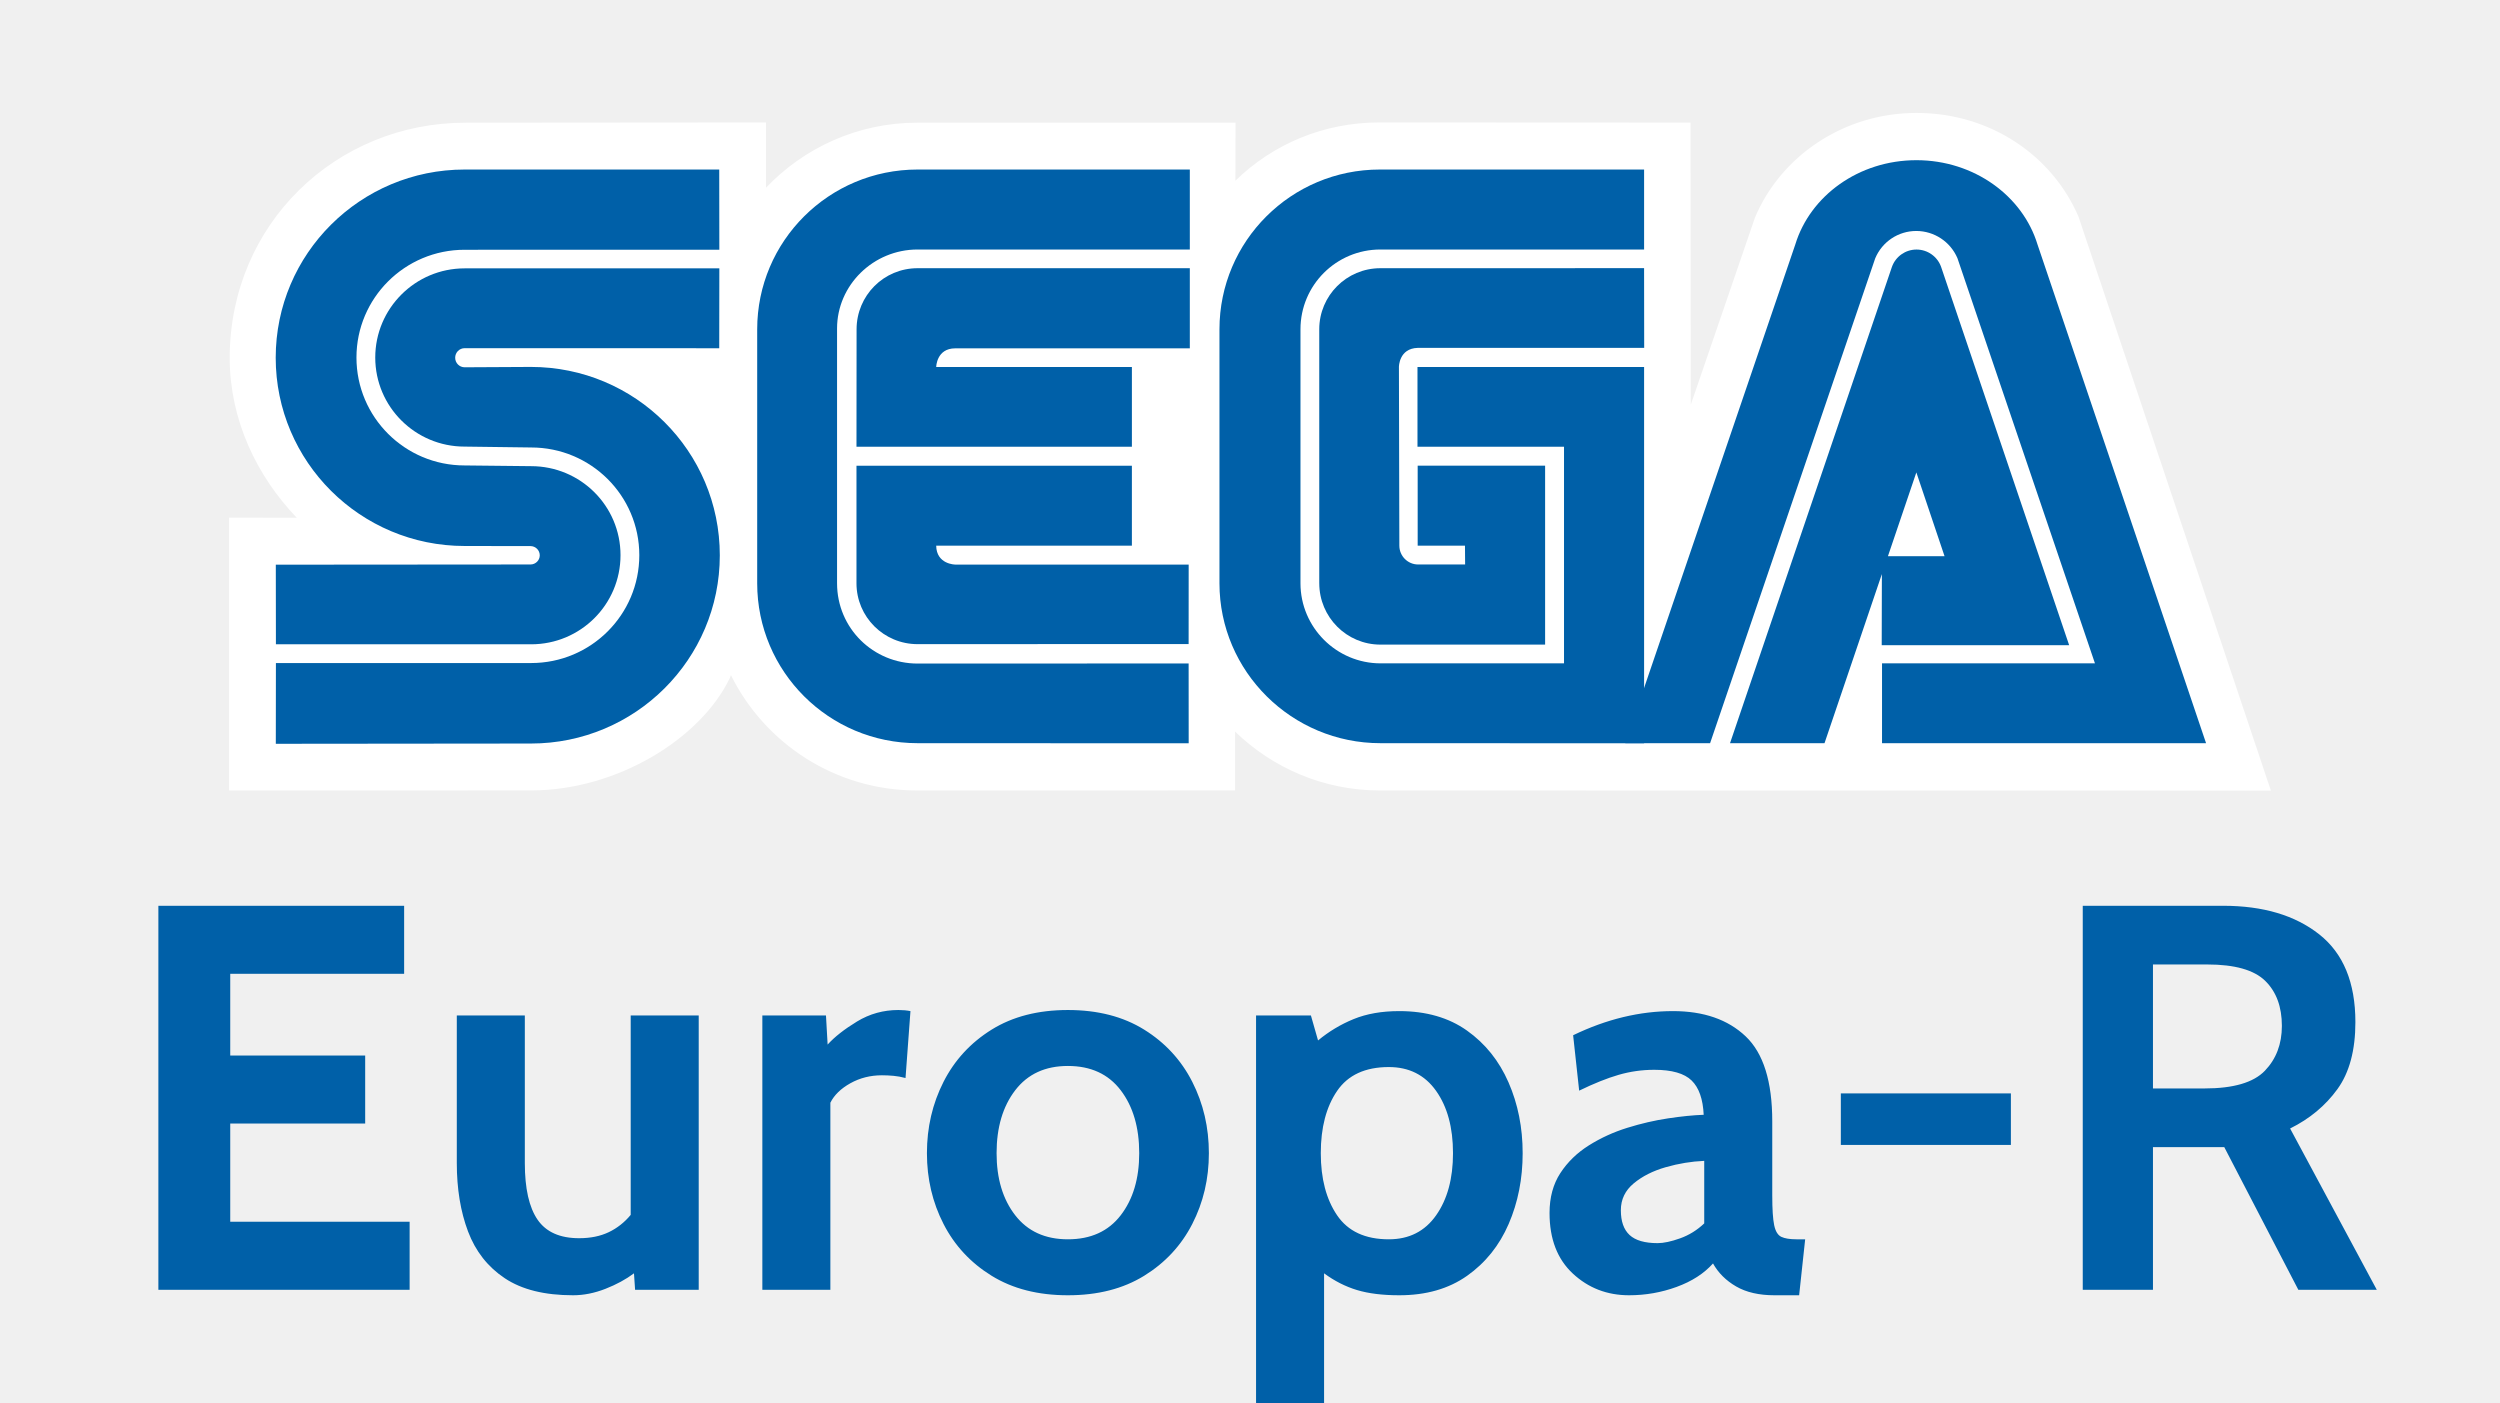
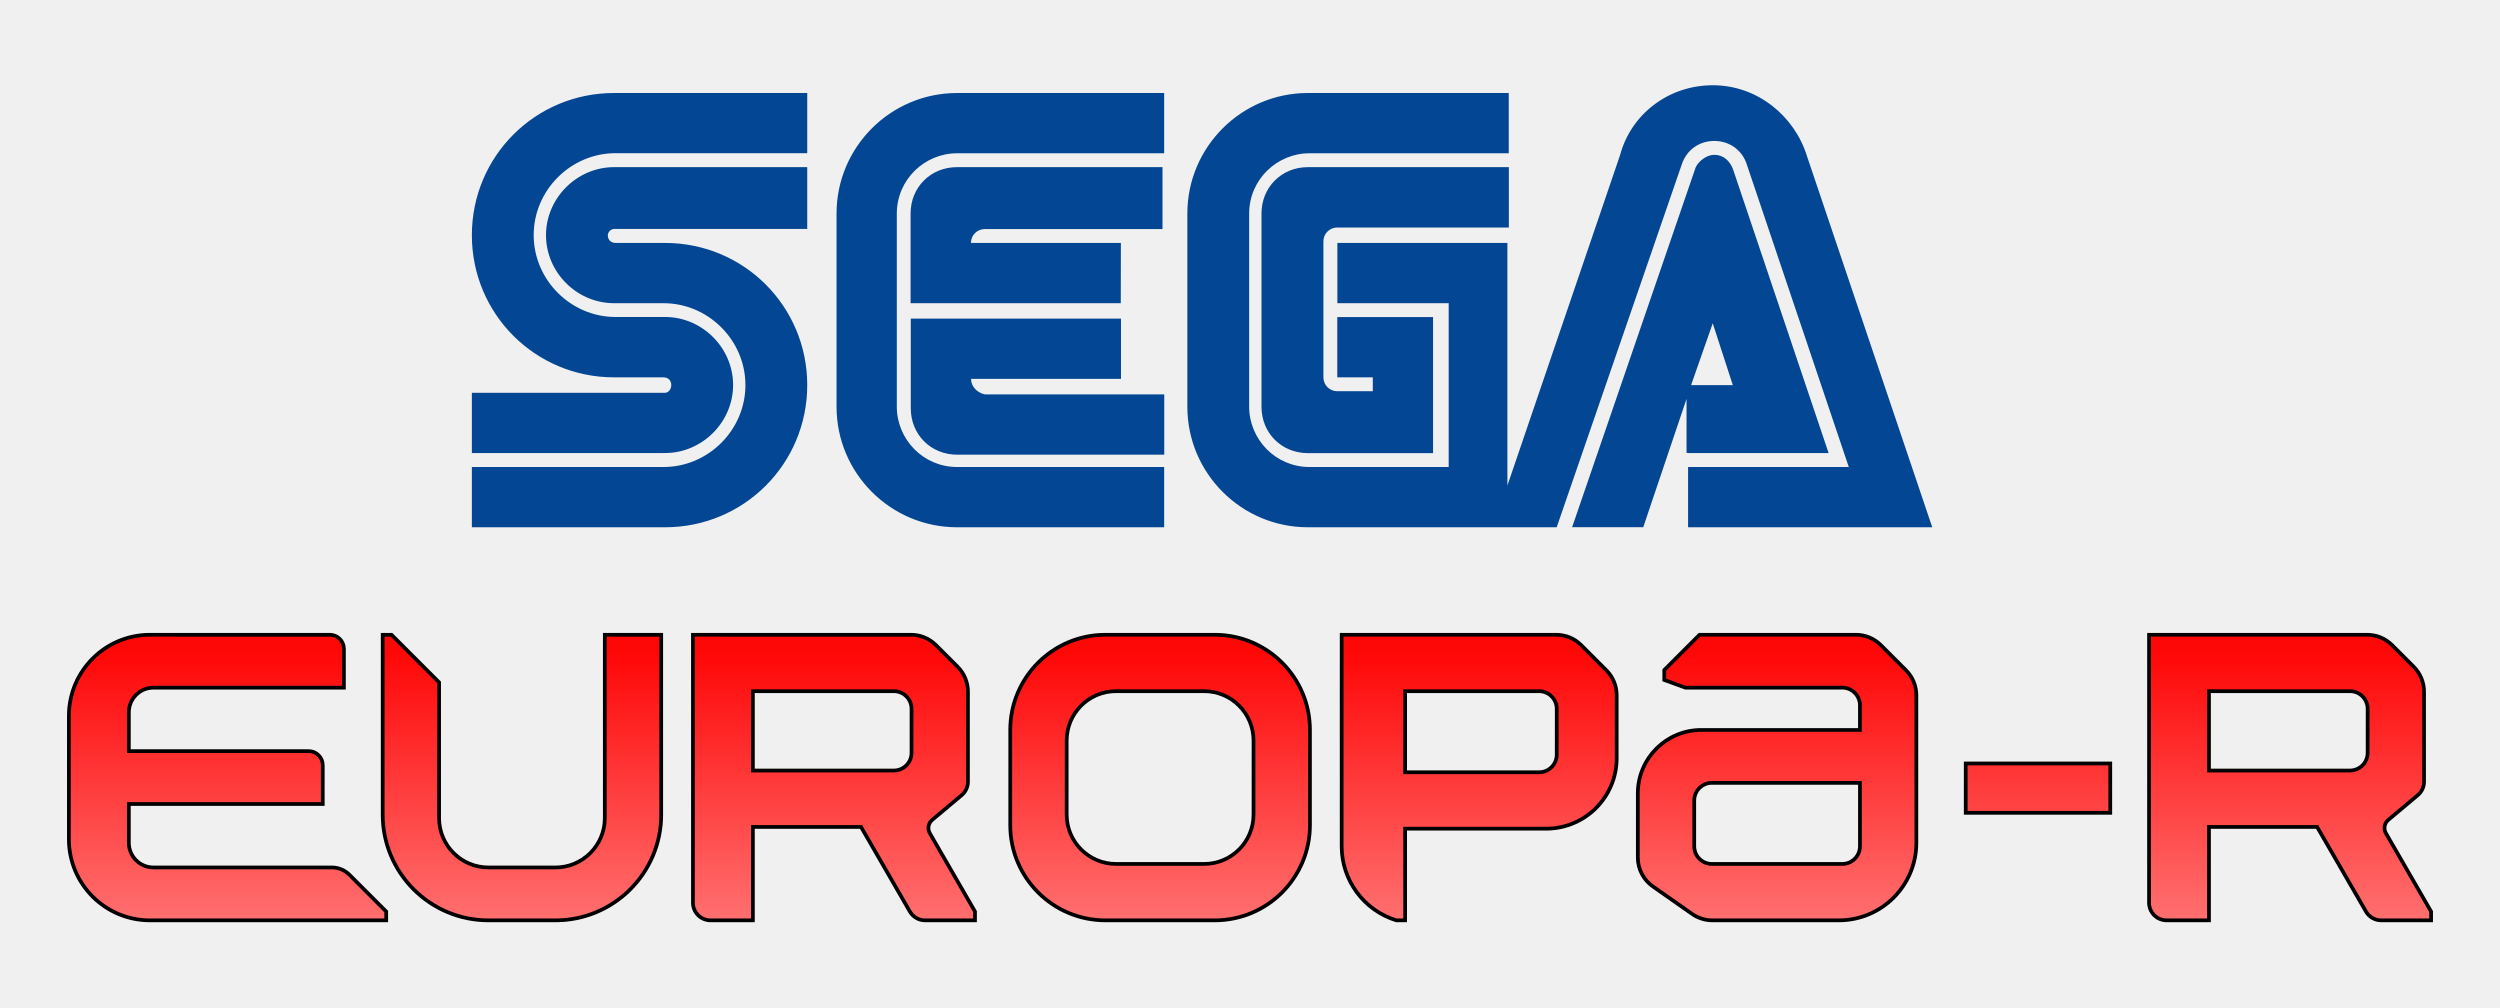
- <svg xmlns="http://www.w3.org/2000/svg" width="221" height="124" viewBox="0 0 220.79 124.20">
-   <g transform="translate(20.00 10.00) scale(0.60262) translate(-0.000 -0.000)">
-     <path fill="#fff" d="M147.808 90.894c5.508 5.349 13.019 8.656 21.303 8.656L300 99.565l-28.268-84.332C267.871 6.274 258.813 0 247.934 0c-10.833 0-20.028 6.479-23.745 15.401l-9.423 27.471-.037-41.453-45.709-.023c-8.262 0-15.689 3.224-21.159 8.557l.016-8.52h-46.801c-8.717 0-16.645 3.717-22.19 9.559V1.396l-44.11.038C15.734 1.418.114 16.303.091 35.983c0 9.111 3.982 17.374 9.854 23.496L0 59.463V99.55l44.442-.008c12.487-.015 24.861-7.549 29.162-16.576l.129-.371c4.969 10.036 15.339 16.955 27.341 16.955l46.733-.008z" />
-     <g fill="#0060a8">
-       <path d="m6.866 92.691 37.477-.038c15.333 0 27.759-12.388 27.759-27.652 0-15.294-12.426-27.683-27.759-27.683l-9.733.053c-.767 0-1.389-.629-1.389-1.403s.622-1.404 1.389-1.404l37.409.008.015-11.736H34.602c-7.237 0-13.125 5.879-13.125 13.102 0 7.23 5.887 13.086 13.125 13.086l9.779.129c8.785 0 15.894 7.085 15.894 15.826 0 8.747-7.108 15.848-15.894 15.848h-37.5z" />
-       <path d="M6.881 78.072h37.5c7.26 0 13.132-5.856 13.132-13.094 0-7.23-5.872-13.079-13.132-13.079l-9.779-.106c-8.77 0-15.886-7.093-15.886-15.856 0-8.739 7.116-15.833 15.886-15.833l37.432-.008-.015-11.781H34.61c-15.317 0-27.759 12.374-27.759 27.653s12.442 27.66 27.759 27.66l9.68.015c.736 0 1.358.6 1.358 1.358 0 .744-.622 1.343-1.358 1.343l-37.424.03zm94.277 2.83c-6.502 0-11.828-5.182-11.828-11.798V31.666c0-6.365 5.326-11.6 11.828-11.6l40.003.007V8.315h-40.003c-13.018 0-23.563 10.507-23.563 23.48v37.31c0 12.974 10.545 23.496 23.563 23.496l39.836.016-.008-11.729z" />
-       <path d="M92.198 31.795c0-4.961 3.991-8.982 8.96-8.982h40.003v11.774h-34.465c-2.761 0-2.799 2.739-2.799 2.739h28.753v11.721H92.184zm8.96 46.255c-4.954 0-8.975-3.998-8.975-8.945V51.838h40.466v11.745h-28.753c.038 2.761 2.799 2.775 2.799 2.775h34.298l-.008 11.676zm68.036 2.822c-6.479 0-11.774-5.28-11.774-11.768v-37.31c0-6.494 5.257-11.729 11.743-11.729h38.745V8.315h-38.835c-13.012 0-23.557 10.507-23.557 23.48v37.31c0 12.974 10.636 23.496 23.647 23.496l38.745.016V37.326h-33.297v11.721h21.53v31.825z" />
-       <path d="M160.181 69.104c0 4.971 4.021 9.014 8.982 9.014h24.201V51.823H174.64v11.76h6.949l.022 2.761h-6.918c-1.51 0-2.746-1.251-2.746-2.761l-.062-26.265s-.008-2.731 2.777-2.799h33.259l-.015-11.714-38.745.008a8.98 8.98 0 0 0-8.982 8.982v37.309m84.136-46.466a3.834 3.834 0 0 1 7.237 0l18.808 55.563h-27.54l.03-13.071h9.203l-4.143-12.313-13.496 39.79h-13.883z" />
-       <path d="M274.152 80.872h-31.286v11.735h47.612l-24.762-73.262c-2.17-7.146-9.323-12.403-17.791-12.403-8.481 0-15.612 5.234-17.798 12.374l-24.989 73.292h12.465l24.262-71.244a6.53 6.53 0 0 1 6.039-4.021 6.58 6.58 0 0 1 6.046 4.006z" />
+ <svg xmlns="http://www.w3.org/2000/svg" xmlns:xlink="http://www.w3.org/1999/xlink" viewBox="0 0 2680 1080" width="2680" height="1080" version="1.1" id="svg148" xml:space="preserve">
+   <defs id="defs4">
+     <linearGradient id="linearGradient205">
+       <stop style="stop-color:#710000;stop-opacity:1;" offset="0" id="stop205" />
+       <stop style="stop-color:#c30000;stop-opacity:1;" offset="0.064" id="stop208" />
+       <stop style="stop-color:#ff0707;stop-opacity:1;" offset="0.447" id="stop209" />
+       <stop style="stop-color:#ffd5d5;stop-opacity:1;" offset="0.671" id="stop210" />
+       <stop style="stop-color:#ffffff;stop-opacity:1;" offset="1" id="stop206" />
+     </linearGradient>
+     <marker id="DistanceX" orient="auto" refX="0" refY="0" style="overflow:visible">
+       <path d="M 3,-3 -3,3 M 0,-5 V 5" style="stroke:#000000;stroke-width:0.5" id="path1" />
+     </marker>
+     <pattern id="Hatch" patternUnits="userSpaceOnUse" width="8" height="8" x="0" y="0">
+       <path d="M8 4 l-4,4" stroke="#000000" stroke-width="0.25" linecap="square" id="path2" />
+       <path d="M6 2 l-4,4" stroke="#000000" stroke-width="0.25" linecap="square" id="path3" />
+       <path d="M4 0 l-4,4" stroke="#000000" stroke-width="0.25" linecap="square" id="path4" />
+     </pattern>
+     <symbol id="*Model_Space" />
+     <symbol id="*Paper_Space" />
+     <symbol id="*Paper_Space0" />
+     <marker id="DistanceX-2" orient="auto" refX="0" refY="0" style="overflow:visible">
+       <path d="M 3,-3 -3,3 M 0,-5 V 5" style="stroke:#000000;stroke-width:0.5" id="path1-4" />
+     </marker>
+     <pattern id="Hatch-5" patternUnits="userSpaceOnUse" width="8" height="8" x="0" y="0">
+       <path d="M8 4 l-4,4" stroke="#000000" stroke-width="0.25" linecap="square" id="path2-5" />
+       <path d="M6 2 l-4,4" stroke="#000000" stroke-width="0.25" linecap="square" id="path3-1" />
+       <path d="M4 0 l-4,4" stroke="#000000" stroke-width="0.25" linecap="square" id="path4-7" />
+     </pattern>
+     <symbol id="*Model_Space-1" />
+     <symbol id="*Paper_Space-1" />
+     <symbol id="*Paper_Space0-5" />
+     <linearGradient xlink:href="#linearGradient205" id="linearGradient2" x1="105.04" y1="-186.965" x2="105.04" y2="483.828" gradientUnits="userSpaceOnUse" />
+     <linearGradient xlink:href="#linearGradient205" id="linearGradient3" gradientUnits="userSpaceOnUse" x1="105.04" y1="-186.965" x2="105.04" y2="483.828" />
+     <linearGradient xlink:href="#linearGradient205" id="linearGradient4" gradientUnits="userSpaceOnUse" x1="105.04" y1="-186.965" x2="105.04" y2="483.828" />
+     <linearGradient xlink:href="#linearGradient205" id="linearGradient5" gradientUnits="userSpaceOnUse" x1="105.04" y1="-186.965" x2="105.04" y2="483.828" />
+     <linearGradient xlink:href="#linearGradient205" id="linearGradient6" gradientUnits="userSpaceOnUse" x1="105.04" y1="-186.965" x2="105.04" y2="483.828" />
+     <linearGradient xlink:href="#linearGradient205" id="linearGradient7" gradientUnits="userSpaceOnUse" x1="105.04" y1="-186.965" x2="105.04" y2="483.828" />
+     <linearGradient xlink:href="#linearGradient205" id="linearGradient8" gradientUnits="userSpaceOnUse" x1="105.04" y1="-186.965" x2="105.04" y2="483.828" />
+     <linearGradient xlink:href="#linearGradient205" id="linearGradient9" gradientUnits="userSpaceOnUse" x1="105.04" y1="-186.965" x2="105.04" y2="483.828" />
+     <linearGradient xlink:href="#linearGradient205" id="linearGradient10" gradientUnits="userSpaceOnUse" x1="105.04" y1="-186.965" x2="105.04" y2="483.828" />
+   </defs>
+   <g id="g1" transform="translate(70.98572,53.31004)">
+     <g id="g149" transform="matrix(1.040288,0,0,1.040288,48.27842,267.3539)">
+       <path class="st0" d="m 1782.5,-161.5 c -17.5,-55.7 -70.1,-95.5 -130.6,-95.5 -60.5,0 -113.1,39.8 -130.6,95.5 l -46.2,136.9 V -249 h -242 c -43,0 -82.8,17.5 -113.1,46.2 V -249 H 871.6 c -46.2,0 -87.6,19.1 -117.8,51 v -51 H 518.1 c -100.3,0 -183.1,82.8 -183.1,183.1 0,47.8 19.1,92.4 49.4,124.2 H 335 v 213.4 h 235.7 c 66.9,0 124.2,-35 157.6,-89.2 27.1,52.5 81.2,89.2 144.9,89.2 h 250 v -46.2 c 28.7,28.7 68.5,46.2 113.1,46.2 h 691.1 z" id="path4-0" style="display:none;fill:#ffffff" />
+       <path id="path5" class="st2" d="m 1650.399,-220.4 c -46.2,0 -84.4,30.301 -95.5,71.701 L 1438.7,192.1 v -250 H 1263.501 V 4.199 H 1378.2 V 173 h -143.5 c -35,0 -62.1,-28.7 -62.1,-62.1 V -88.199 c 0,-35 28.7,-62.102 62.1,-62.102 h 205.4 v -62.1 h -207 c -68.5,0 -124.201,55.701 -124.201,124.201 v 199.1 c 0,68.5 55.701,124.199 124.201,124.199 h 256.4 l 129,-374.199 c 4.8,-14.3 17.498,-23.9 33.398,-23.9 15.9,0 28.7,9.6 33.4,23.9 L 1790.501,173 h -165.602 v 62.1 h 251.602 l -129,-382.199 c -12.7,-41.4 -51.002,-73.301 -97.102,-73.301 z m -1132.299,8 c -81.2,0 -146.5,65.3 -146.5,146.5 0,81.2 65.3,146.5 146.5,146.5 h 51 c 4.8,0 8,3.2 8,8 -0.1,4.7 -3.2,7.9 -6.4,7.9 H 371.6 v 62.1 H 570.7 C 608.9,158.6 640.8,126.8 640.8,88.5 640.8,50.2 609,18.4 570.7,18.4 h -51 C 473.5,18.4 435.3,-19.8 435.3,-66 c 0,-46.2 38.2,-84.4 84.4,-84.4 h 197.5 v -62 z m 353.5,0 c -68.5,0 -124.201,55.701 -124.201,124.201 v 199.1 c 0,68.5 55.701,124.199 124.201,124.199 h 213.4 V 173 H 871.6 c -35,0 -62.1,-28.7 -62.1,-62.1 V -88.199 c 0,-35 28.7,-62.102 62.1,-62.102 h 213.4 v -62.1 z m 780.299,63.701 c -8,0 -15.9,6.399 -19.1,12.699 L 1505.399,235 H 1578.7 l 44.6,-132.199 V 158.5 h 1.5 v 0.1 H 1769.7 l -98.699,-293 c -3.2,-8 -9.602,-14.299 -19.102,-14.299 z M 518.1,-136 c -38.2,0 -70.1,31.8 -70.1,70.1 0,38.3 31.8,70.1 70.1,70.1 h 51 c 46.2,0 84.4,38.2 84.4,84.4 0,46.2 -38.2,84.4 -84.4,84.4 h -197.5 v 62.1 H 570.7 c 81.2,0 146.5,-65.3 146.5,-146.5 0,-81.2 -65.3,-146.5 -146.5,-146.5 h -51 c -4.8,0 -8,-3.2 -8,-8 0.1,-3.2 3.2,-6.4 6.4,-6.4 H 717.2 V -136 Z m 353.4,0 c -27.1,0 -47.801,20.701 -47.801,47.801 V 4.199 h 216.6 c 0.1,0 0.1,-62.1 0.1,-62.1 h -154.5 c 0,-8 6.401,-14.299 14.301,-14.299 H 1083.3 V -136 Z m 361.6,0 c -27.1,0 -47.801,20.701 -47.801,47.801 v 199.1 c 0,27.1 20.701,47.799 47.801,47.799 h 129 V 18.5 h -98.701 v 62.1 h 36.602 v 14.301 h -36.602 c -8,0 -14.299,-6.401 -14.299,-14.301 V -59.5 c 0,-8 6.399,-14.301 14.299,-14.301 H 1440.2 V -136 Z M 823.899,20.1 V 112.5 c 0,27.1 20.701,47.801 47.801,47.801 h 213.4 V 98.199 H 900.399 c -8.1,-1.7 -14.398,-8.1 -14.398,-16 h 154.5 V 20.1 Z m 826.4,4.801 20.701,63.699 h -43 z" style="fill:#034693" />
+     </g>
+     <g id="g9" transform="matrix(3.779528,0,0,3.779528,872.014,219.2348)" style="fill:url(#linearGradient2);stroke:#000000;stroke-width:1.058;stroke-dasharray:none;stroke-opacity:1">
+       <path id="path24-0" style="fill:url(#linearGradient3);fill-opacity:1;stroke:#000000;stroke-width:1.058;stroke-linecap:round;stroke-dasharray:none;stroke-opacity:1" d="m -206.96,107.931 c -12.703,0 -23,10.297 -23,23 v 35 c 1e-5,12.703 10.297,23 23,23 l 67,4e-5 v -2.5 l -10.45,-10.449 c -1.313,-1.313 -3.093,-2.051 -4.95,-2.05 h -50.601 c -3.866,-4.2e-4 -7,-3.134 -7,-7 v -11 h 55 v -11 c 0,-2.209 -1.791,-4 -4,-4 l -51,-5e-5 v -11 c -1e-5,-3.866 3.134,-7 7,-7 l 54,2e-5 2e-5,-11 c 2e-5,-2.209 -1.791,-4 -4,-4 z" />
+       <path id="path148-9" style="display:inline;fill:url(#linearGradient4);fill-opacity:1;stroke:#000000;stroke-width:1.058;stroke-linecap:round;stroke-dasharray:none;stroke-opacity:1" d="m -77.96,107.931 2.5e-5,52 c 2.5e-5,7.732 -6.268,14 -14,14.001 h -19 c -7.732,-4.2e-4 -14,-6.268 -14,-14.001 l -6e-5,-38.499 -13.5,-13.5 h -2.5 v 50.999 c 0,16.569 13.431,30.001 30,30.001 h 19 c 16.569,-4e-5 30,-13.431 30,-30.001 l 4.9e-5,-50.999 z" />
+       <path d="m -52.96,107.931 v 75.999 c 3.9e-5,2.762 2.239,5 5,5 h 12 V 162.43 H -5.292 L 8.565,186.431 c 0.893,1.547 2.544,2.5 4.33,2.5 H 27.04 V 186.431 L 14.228,164.24 c -0.728,-1.261 -0.446,-2.863 0.67,-3.799 l 8.356,-7.011 c 1.132,-0.95 1.786,-2.352 1.786,-3.83 v -25.526 c -6.2e-5,-2.652 -1.054,-5.196 -2.929,-7.071 l -6.142,-6.142 c -1.875,-1.875 -4.419,-2.929 -7.071,-2.929 z m 17,16 H 4.04 c 2.761,6e-5 5,2.239 5,5 v 12.5 c 1.19e-5,2.761 -2.239,5 -5,5 H -35.96 Z" style="fill:url(#linearGradient5);stroke:#000000;stroke-width:1.058;stroke-linecap:round;stroke-dasharray:none;stroke-opacity:1" id="path5-4" />
+       <path d="m 64.04,107.931 c -14.912,0 -27,12.088 -27,27 v 26.999 c 5.1e-4,14.912 12.089,27 27,27 H 95.041 c 14.911,-4e-5 26.999,-12.088 26.999,-27 V 134.931 c 4.9e-4,-14.912 -12.088,-27 -26.999,-27 z m 3,16 h 25.001 c 7.732,5e-5 14,6.268 14,14 v 21 c 1.5e-4,7.732 -6.268,14 -14,14.001 H 67.04 C 59.308,172.931 53.04,166.663 53.041,158.931 v -21 c -4.89e-4,-7.732 6.267,-14 13.999,-14 z" style="fill:url(#linearGradient6);stroke:#000000;stroke-width:1.058;stroke-linecap:round;stroke-dasharray:none;stroke-opacity:1" id="path6-8" />
+       <path d="m 131.04,107.931 v 59.982 c -8e-5,9.647 6.284,18.168 15.5,21.018 H 149.04 v -26 l 40,5.2e-4 c 11.046,2.7e-4 20.001,-8.954 20,-20 V 125.073 c 3.4e-4,-2.652 -1.053,-5.196 -2.929,-7.071 l -7.142,-7.142 c -1.876,-1.875 -4.419,-2.929 -7.072,-2.929 z M 149.04,123.931 h 38 c 2.762,7e-5 5,2.239 5,5 v 13 c 8e-5,2.761 -2.238,5 -5,5 H 149.04 Z" style="fill:url(#linearGradient7);stroke:#000000;stroke-width:1.058;stroke-linecap:round;stroke-dasharray:none;stroke-opacity:1" id="path7-8" />
+       <path d="m 232.54,107.931 -9.999,10 v 2.816 l 5.998,2.184 h 44.501 c 2.762,-1e-5 5,2.239 5,5 v 7 h -45 c -9.941,3e-5 -18,8.059 -18,18 v 18.191 c -3e-5,3.262 1.592,6.32 4.265,8.192 l 11.152,7.808 c 1.681,1.178 3.684,1.809 5.736,1.809 h 35.846 c 12.151,-4e-5 22.001,-9.849 22,-22 V 125.073 c 3.3e-4,-2.652 -1.053,-5.196 -2.929,-7.071 l -7.142,-7.142 c -1.876,-1.875 -4.419,-2.929 -7.072,-2.929 z m 3.5,42 h 42 v 18 c -10e-6,2.761 -2.238,5 -5,5 h -37 c -2.761,-3.8e-4 -5,-2.239 -5,-5 v -13 c 2.9e-4,-2.761 2.239,-5 5,-5 z" style="fill:url(#linearGradient8);stroke:#000000;stroke-width:1.058;stroke-linecap:round;stroke-dasharray:none;stroke-opacity:1" id="path8-2" />
+       <path id="path111-4" style="fill:url(#linearGradient9);fill-opacity:1;stroke:#000000;stroke-width:1.058;stroke-linecap:round;stroke-dasharray:none;stroke-opacity:1" d="m 308.041,144.431 v 13.999 h 41 v -13.999 z" />
+       <path d="m 360.04,107.931 5.2e-4,75.999 c 1.6e-4,2.762 2.239,5 5,5 H 377.039 v -26.501 h 30.67 l 13.856,24.001 c 0.893,1.547 2.543,2.5 4.329,2.5 h 14.144 v -2.5 l -12.811,-22.191 c -0.728,-1.261 -0.446,-2.863 0.669,-3.799 l 8.356,-7.011 c 1.133,-0.95 1.787,-2.352 1.786,-3.83 v -25.526 c 5.9e-4,-2.652 -1.053,-5.196 -2.929,-7.071 l -6.141,-6.142 c -1.875,-1.875 -4.419,-2.929 -7.072,-2.929 z m 17,16 h 40 c 2.762,5e-5 5,2.239 5,5 v 12.5 c 2.7e-4,2.761 -2.238,5 -5,5 h -40 z" style="fill:url(#linearGradient10);stroke:#000000;stroke-width:1.058;stroke-linecap:round;stroke-dasharray:none;stroke-opacity:1" id="path9-5" />
    </g>
  </g>
-   <path d="M13.74 114.2V80.2H35.5V86.223H20.103V93.46H32.051V99.483H20.103V108.177H35.986V114.2ZM50.46 114.686Q46.671 114.686 44.413 113.18Q42.154 111.674 41.159 109.039Q40.163 106.404 40.163 102.98V89.914H46.186V102.98Q46.186 106.356 47.315 107.995Q48.444 109.634 50.994 109.634Q52.5 109.634 53.617 109.1Q54.734 108.566 55.56 107.57V89.914H61.583V114.2H55.949L55.851 112.743Q54.783 113.544 53.326 114.115Q51.869 114.686 50.46 114.686ZM67.217 114.2V89.914H72.851L72.997 92.489Q73.92 91.469 75.596 90.449Q77.271 89.429 79.263 89.429Q79.846 89.429 80.331 89.526L79.894 95.451Q79.36 95.306 78.838 95.257Q78.316 95.209 77.806 95.209Q76.276 95.209 75.013 95.913Q73.75 96.617 73.24 97.637V114.2ZM94.271 114.686Q90.313 114.686 87.52 112.961Q84.727 111.237 83.258 108.371Q81.789 105.506 81.789 102.106Q81.789 98.681 83.258 95.791Q84.727 92.901 87.52 91.165Q90.313 89.429 94.271 89.429Q98.23 89.429 101.023 91.165Q103.816 92.901 105.285 95.791Q106.754 98.681 106.754 102.106Q106.754 105.506 105.285 108.371Q103.816 111.237 101.023 112.961Q98.23 114.686 94.271 114.686ZM94.271 109.731Q97.307 109.731 98.946 107.606Q100.586 105.481 100.586 102.106Q100.586 98.681 98.946 96.532Q97.307 94.383 94.271 94.383Q91.26 94.383 89.609 96.532Q87.957 98.681 87.957 102.106Q87.957 105.481 89.609 107.606Q91.26 109.731 94.271 109.731ZM110.931 125.954V89.914H115.789L116.42 92.124Q117.853 90.934 119.577 90.23Q121.301 89.526 123.609 89.526Q127.179 89.526 129.607 91.25Q132.036 92.974 133.286 95.84Q134.537 98.706 134.537 102.106Q134.537 105.506 133.299 108.371Q132.06 111.237 129.619 112.961Q127.179 114.686 123.609 114.686Q121.399 114.686 119.869 114.224Q118.339 113.763 116.954 112.743V125.954ZM122.686 109.731Q125.381 109.731 126.875 107.606Q128.369 105.481 128.369 102.106Q128.369 98.706 126.875 96.593Q125.381 94.48 122.686 94.48Q119.553 94.48 118.108 96.593Q116.663 98.706 116.663 102.106Q116.663 105.481 118.108 107.606Q119.553 109.731 122.686 109.731ZM143.96 114.686Q141.046 114.686 138.981 112.767Q136.917 110.849 136.917 107.4Q136.917 105.336 137.876 103.866Q138.836 102.397 140.402 101.414Q141.969 100.43 143.802 99.859Q145.636 99.289 147.421 99.021Q149.206 98.754 150.566 98.706Q150.469 96.617 149.497 95.67Q148.526 94.723 146.194 94.723Q144.567 94.723 143.025 95.172Q141.483 95.621 139.54 96.569L139.006 91.663Q143.426 89.526 147.846 89.526Q151.926 89.526 154.281 91.76Q156.637 93.994 156.637 99.289V105.846Q156.637 107.667 156.807 108.481Q156.977 109.294 157.439 109.513Q157.9 109.731 158.774 109.731H159.551L159.017 114.686H156.831Q154.791 114.686 153.444 113.909Q152.096 113.131 151.391 111.869Q150.201 113.204 148.174 113.945Q146.146 114.686 143.96 114.686ZM146.486 110.071Q147.287 110.071 148.477 109.646Q149.667 109.221 150.614 108.323V102.786Q148.914 102.859 147.214 103.344Q145.514 103.83 144.373 104.777Q143.231 105.724 143.231 107.157Q143.231 108.639 144.009 109.355Q144.786 110.071 146.486 110.071ZM162.709 101.377V96.811H177.766V101.377ZM184.129 114.2V80.2H196.563Q201.857 80.2 205.063 82.726Q208.269 85.251 208.269 90.497Q208.269 94.237 206.678 96.435Q205.087 98.633 202.489 99.92L210.163 114.2H203.217L196.66 101.571H190.346V114.2ZM190.346 96.374H194.911Q198.749 96.374 200.254 94.808Q201.76 93.241 201.76 90.837Q201.76 88.287 200.279 86.842Q198.797 85.397 195.154 85.397H190.346Z" fill="#0060a8" />
</svg>
